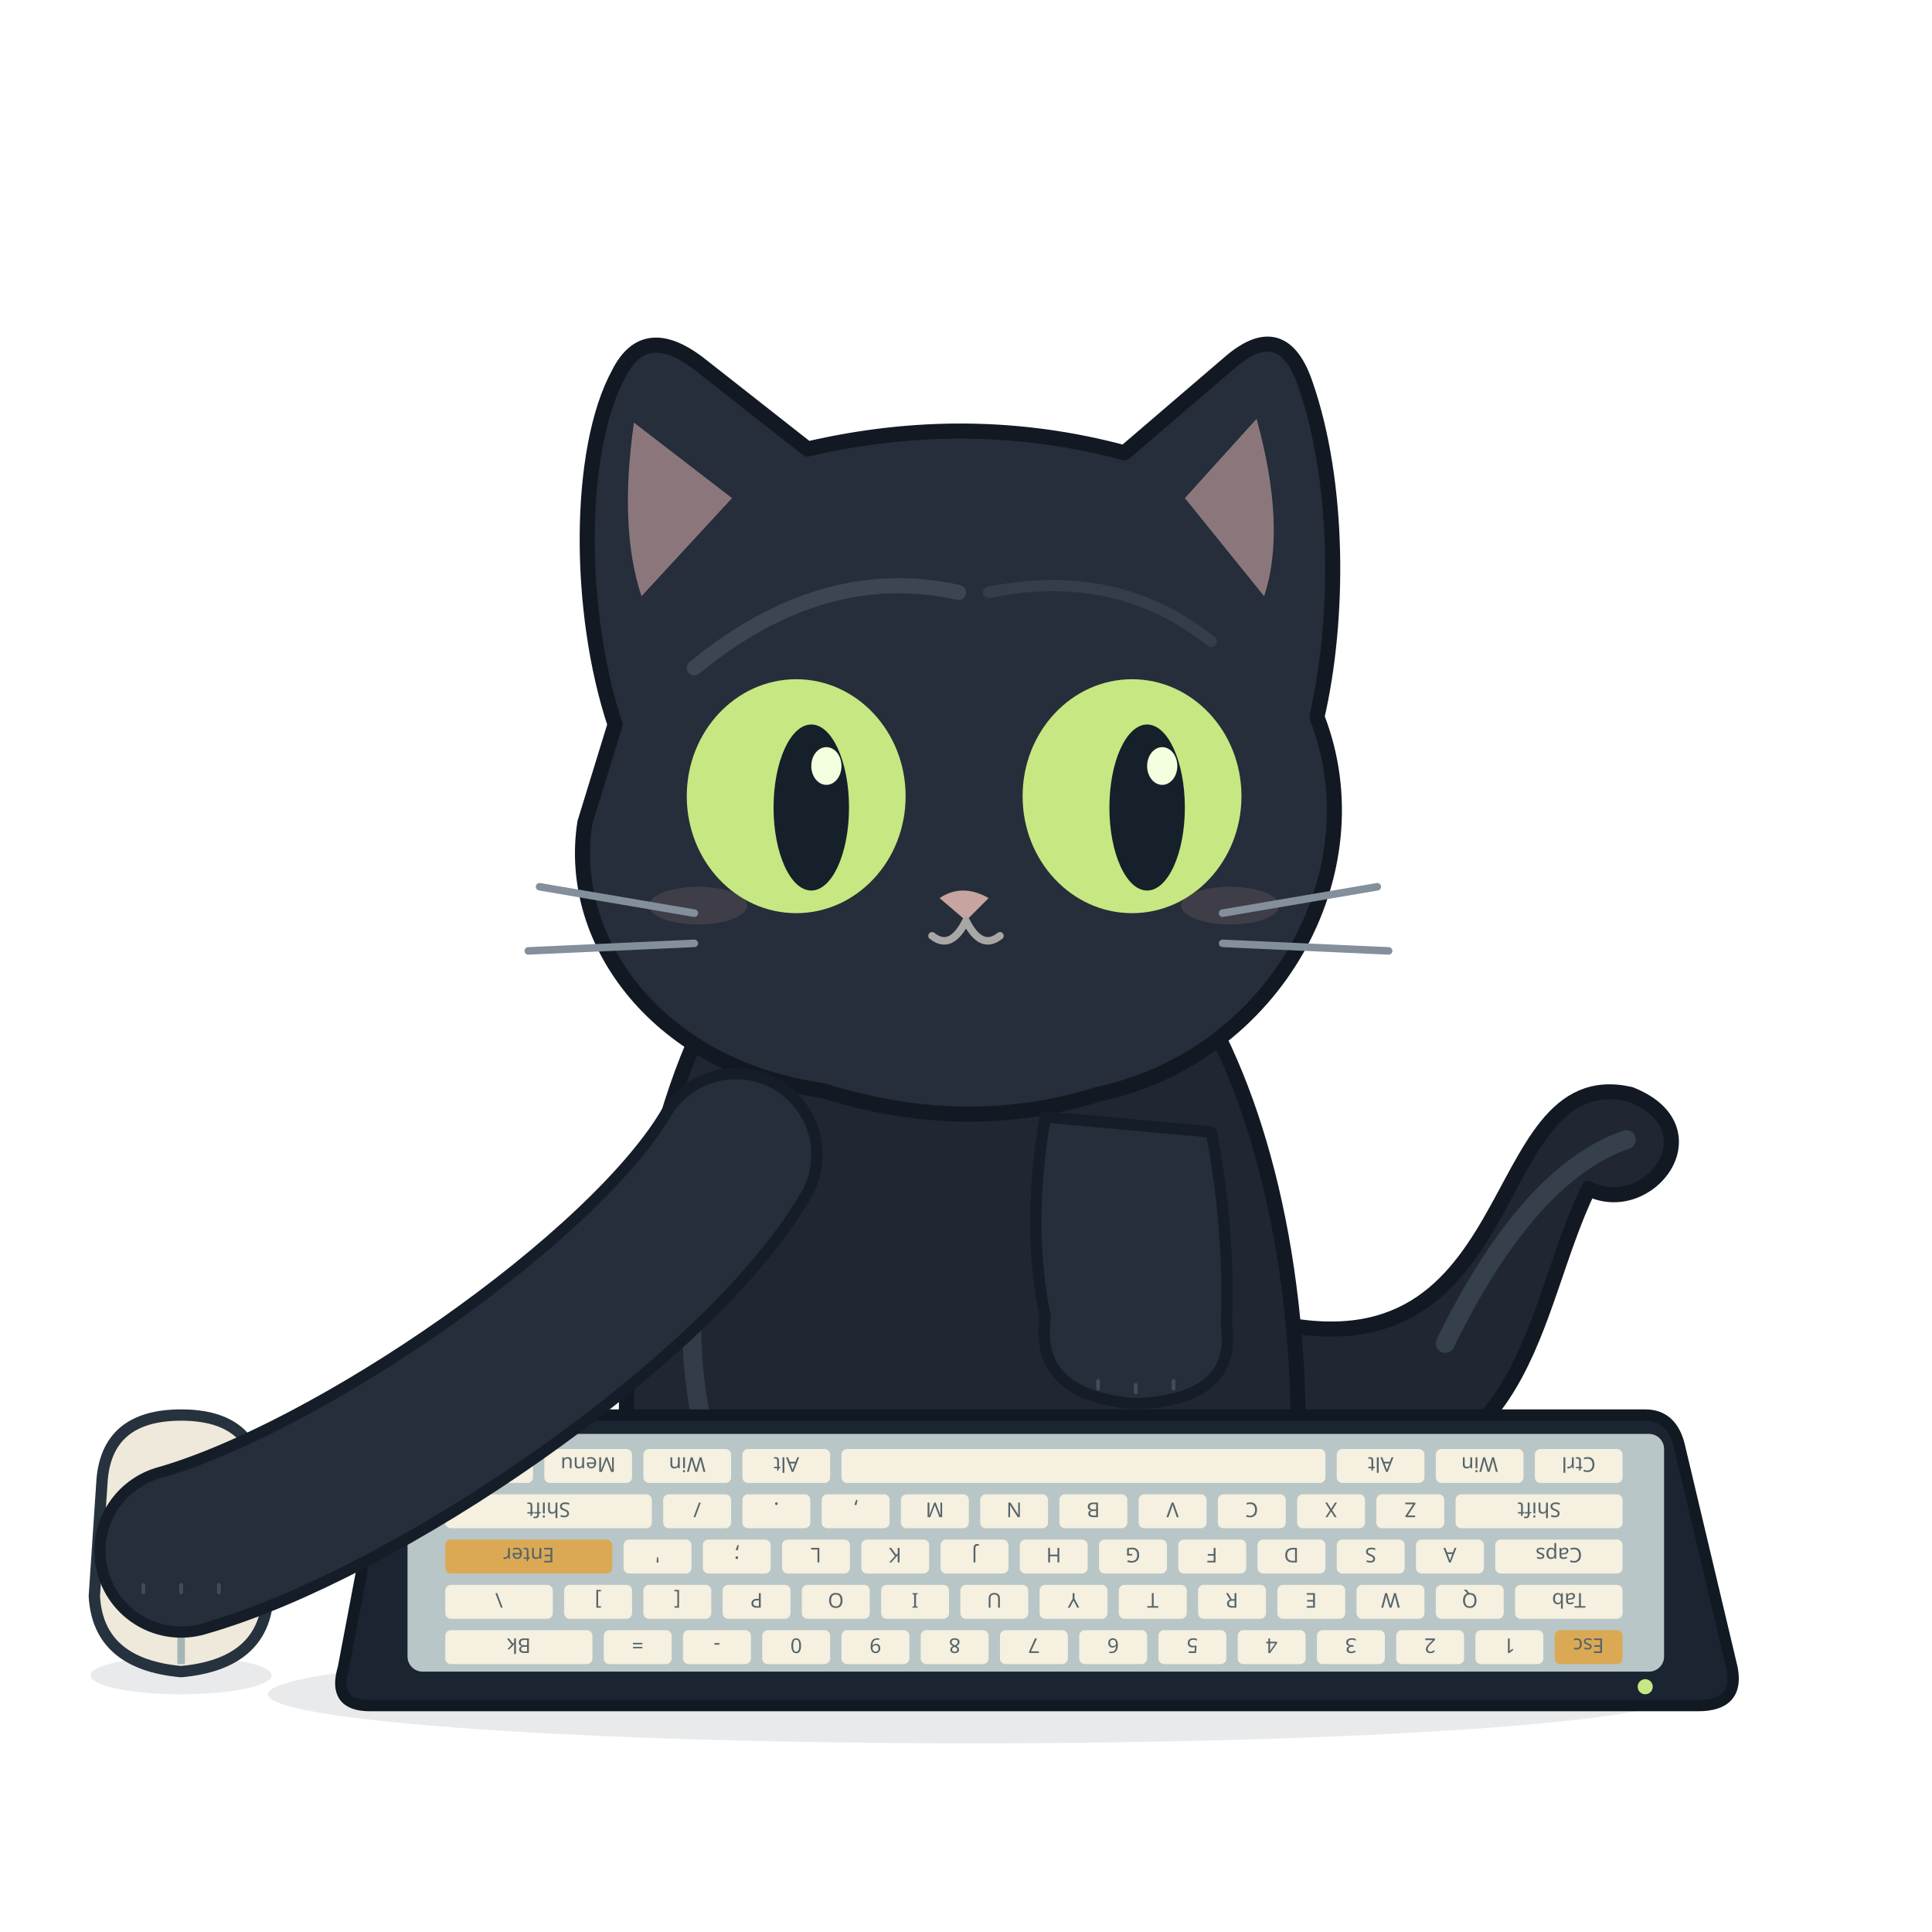
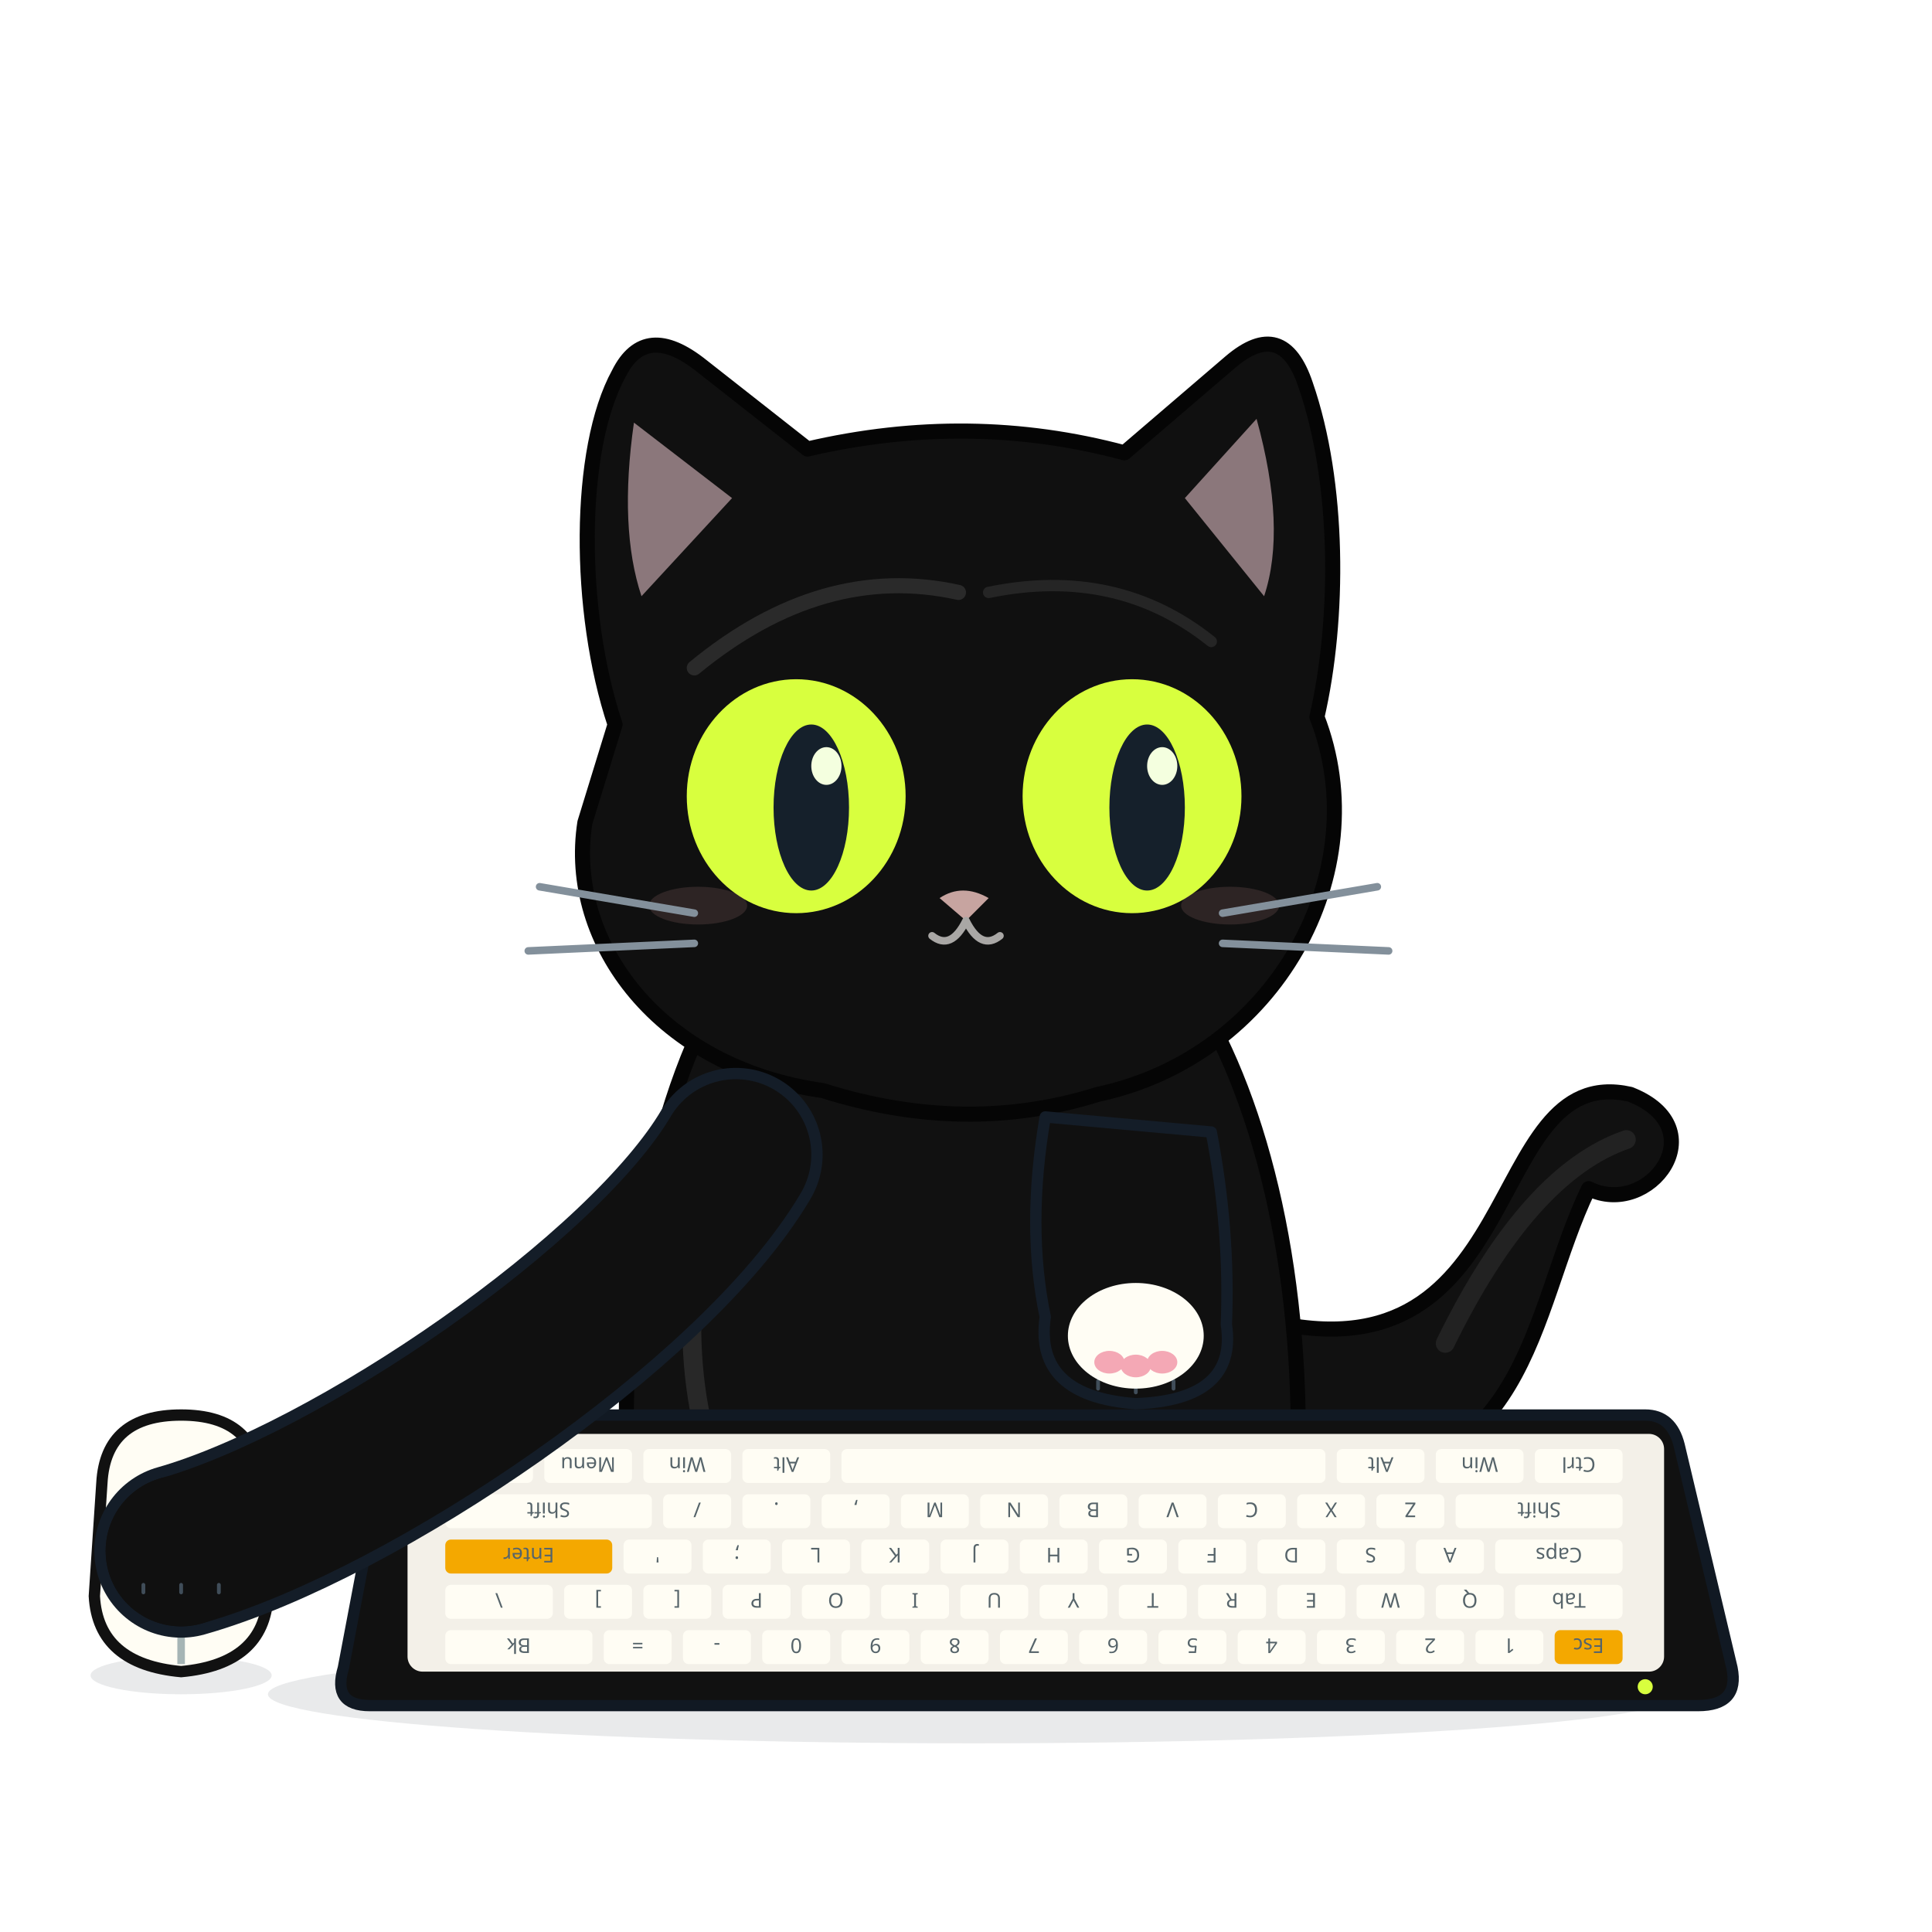
<svg xmlns="http://www.w3.org/2000/svg" width="512" height="512" viewBox="0 0 512 512">
  <ellipse cx="258" cy="449" rx="187" ry="13" fill="#17212d18" />
-   <path d="M 332 349 C 406 370 392 281 432 290 C 455 299 437 323 421 315 C 405 348 406 395 345 393 Z" fill="#202733" stroke="#121923" stroke-width="4" stroke-linejoin="round" />
-   <path d="M 383 356 Q 405 311 431 302" fill="none" stroke="#35404c" stroke-width="5" stroke-linecap="round" />
-   <path d="M 198 252 C 176 280 166 332 166 374 Q 163 407 195 413 L 316 413 Q 349 410 344 374 C 343 321 329 278 310 254 Z" fill="#202733" stroke="#121923" stroke-width="4" stroke-linecap="round" stroke-linejoin="round" />
-   <path d="M 198 281 Q 176 339 187 381" fill="none" stroke="#333d49" stroke-width="5" stroke-linecap="round" stroke-linejoin="round" />
+   <path d="M 332 349 C 406 370 392 281 432 290 C 455 299 437 323 421 315 C 405 348 406 395 345 393 Z" fill="#111111" stroke="#050505" stroke-width="4" stroke-linejoin="round" />
+   <path d="M 383 356 Q 405 311 431 302" fill="none" stroke="#222222" stroke-width="5" stroke-linecap="round" />
+   <path d="M 198 252 C 176 280 166 332 166 374 Q 163 407 195 413 L 316 413 Q 349 410 344 374 C 343 321 329 278 310 254 Z" fill="#111111" stroke="#050505" stroke-width="4" stroke-linecap="round" stroke-linejoin="round" />
+   <path d="M 198 281 Q 176 339 187 381" fill="none" stroke="#282828" stroke-width="5" stroke-linecap="round" stroke-linejoin="round" />
  <ellipse cx="210" cy="398" rx="36" ry="20" fill="#151d28" />
  <ellipse cx="303" cy="398" rx="36" ry="20" fill="#151d28" />
-   <path d="M 163 192 C 153 162 153 119 164 99 Q 171 85 186 97 L 214 119 Q 257 109 298 120 L 326 96 Q 340 84 346 102 C 355 128 355 164 349 190 C 365 231 338 280 291 290 Q 256 301 218 289 C 175 283 150 250 155 218 Z" fill="#252e3a" stroke="#121923" stroke-width="4" stroke-linecap="round" stroke-linejoin="round" />
+   <path d="M 163 192 C 153 162 153 119 164 99 Q 171 85 186 97 L 214 119 Q 257 109 298 120 L 326 96 Q 340 84 346 102 C 355 128 355 164 349 190 C 365 231 338 280 291 290 Q 256 301 218 289 C 175 283 150 250 155 218 Z" fill="#101010" stroke="#050505" stroke-width="4" stroke-linecap="round" stroke-linejoin="round" />
  <path d="M 168 112 Q 164 140 170 158 L 194 132 Z" fill="#8b777b" stroke="none" stroke-width="1" stroke-linecap="round" stroke-linejoin="round" />
  <path d="M 333 111 Q 341 140 335 158 L 314 132 Z" fill="#8b777b" stroke="none" stroke-width="1" stroke-linecap="round" stroke-linejoin="round" />
-   <path d="M 184 177 Q 218 149 254 157" fill="none" stroke="#3b4652" stroke-width="4" stroke-linecap="round" stroke-linejoin="round" />
-   <path d="M 262 157 Q 296 150 321 170" fill="none" stroke="#333e4a" stroke-width="3" stroke-linecap="round" stroke-linejoin="round" />
-   <ellipse cx="211" cy="211" rx="29" ry="31" fill="#c7e782" />
+   <path d="M 184 177 Q 218 149 254 157" fill="none" stroke="#2a2a2a" stroke-width="4" stroke-linecap="round" stroke-linejoin="round" />
+   <path d="M 262 157 Q 296 150 321 170" fill="none" stroke="#252525" stroke-width="3" stroke-linecap="round" stroke-linejoin="round" />
+   <ellipse cx="211" cy="211" rx="29" ry="31" fill="#d8ff3e" />
  <ellipse cx="215" cy="214" rx="10" ry="22" fill="#15202b" />
  <ellipse cx="219" cy="203" rx="4" ry="5" fill="#f4ffdf" />
-   <ellipse cx="300" cy="211" rx="29" ry="31" fill="#c7e782" />
+   <ellipse cx="300" cy="211" rx="29" ry="31" fill="#d8ff3e" />
  <ellipse cx="304" cy="214" rx="10" ry="22" fill="#15202b" />
  <ellipse cx="308" cy="203" rx="4" ry="5" fill="#f4ffdf" />
  <ellipse cx="185" cy="240" rx="13" ry="5" fill="#db9e9e24" />
  <ellipse cx="326" cy="240" rx="13" ry="5" fill="#db9e9e24" />
  <path d="M 249 238 Q 255 234 262 238 L 256 244 Z" fill="#c7a4a0" stroke="none" stroke-width="1" stroke-linecap="round" stroke-linejoin="round" />
  <path d="M 256 244 Q 252 252 247 248 M 256 244 Q 260 252 265 248" fill="none" stroke="#a9a7a5" stroke-width="2" stroke-linecap="round" stroke-linejoin="round" />
  <path d="M 184 242 L 143 235" fill="none" stroke="#83909b" stroke-width="2" stroke-linecap="round" stroke-linejoin="round" />
  <path d="M 184 250 L 140 252" fill="none" stroke="#83909b" stroke-width="2" stroke-linecap="round" stroke-linejoin="round" />
  <path d="M 324 242 L 365 235" fill="none" stroke="#83909b" stroke-width="2" stroke-linecap="round" stroke-linejoin="round" />
  <path d="M 324 250 L 368 252" fill="none" stroke="#83909b" stroke-width="2" stroke-linecap="round" stroke-linejoin="round" />
-   <path d="M 110 375 L 436 375 Q 443 375 445 383 L 459 442 Q 461 452 450 452 L 98 452 Q 88 452 91 442 L 102 384 Q 103 375 110 375 Z" fill="#1b2431" stroke="#111923" stroke-width="3" stroke-linecap="round" stroke-linejoin="round" />
-   <rect x="108" y="380" width="333" height="63" rx="4" fill="#b8c6c7" />
+   <path d="M 110 375 L 436 375 Q 443 375 445 383 L 459 442 Q 461 452 450 452 L 98 452 Q 88 452 91 442 L 102 384 Q 103 375 110 375 Z" fill="#111111" stroke="#111923" stroke-width="3" stroke-linecap="round" stroke-linejoin="round" />
+   <rect x="108" y="380" width="333" height="63" rx="4" fill="#f3f0e8" />
  <g transform="rotate(180 275 409)">
-     <rect x="120" y="377" width="18" height="9" rx="1.5" fill="#dba954" />
+     <rect x="120" y="377" width="18" height="9" rx="1.5" fill="#f4a800" />
    <text x="129.0" y="383.8" text-anchor="middle" font-family="sans-serif" font-size="5.4" fill="#56646a">Esc</text>
-     <rect x="141" y="377" width="18" height="9" rx="1.5" fill="#f5f0df" />
+     <rect x="141" y="377" width="18" height="9" rx="1.5" fill="#fffdf4" />
    <text x="150.0" y="383.8" text-anchor="middle" font-family="sans-serif" font-size="5.4" fill="#56646a">1</text>
-     <rect x="162" y="377" width="18" height="9" rx="1.5" fill="#f5f0df" />
+     <rect x="162" y="377" width="18" height="9" rx="1.5" fill="#fffdf4" />
    <text x="171.0" y="383.8" text-anchor="middle" font-family="sans-serif" font-size="5.4" fill="#56646a">2</text>
-     <rect x="183" y="377" width="18" height="9" rx="1.5" fill="#f5f0df" />
+     <rect x="183" y="377" width="18" height="9" rx="1.5" fill="#fffdf4" />
    <text x="192.0" y="383.8" text-anchor="middle" font-family="sans-serif" font-size="5.4" fill="#56646a">3</text>
-     <rect x="204" y="377" width="18" height="9" rx="1.5" fill="#f5f0df" />
+     <rect x="204" y="377" width="18" height="9" rx="1.5" fill="#fffdf4" />
    <text x="213.0" y="383.8" text-anchor="middle" font-family="sans-serif" font-size="5.4" fill="#56646a">4</text>
-     <rect x="225" y="377" width="18" height="9" rx="1.5" fill="#f5f0df" />
+     <rect x="225" y="377" width="18" height="9" rx="1.5" fill="#fffdf4" />
    <text x="234.0" y="383.8" text-anchor="middle" font-family="sans-serif" font-size="5.4" fill="#56646a">5</text>
-     <rect x="246" y="377" width="18" height="9" rx="1.5" fill="#f5f0df" />
+     <rect x="246" y="377" width="18" height="9" rx="1.5" fill="#fffdf4" />
    <text x="255.0" y="383.8" text-anchor="middle" font-family="sans-serif" font-size="5.4" fill="#56646a">6</text>
-     <rect x="267" y="377" width="18" height="9" rx="1.5" fill="#f5f0df" />
+     <rect x="267" y="377" width="18" height="9" rx="1.5" fill="#fffdf4" />
    <text x="276.0" y="383.8" text-anchor="middle" font-family="sans-serif" font-size="5.4" fill="#56646a">7</text>
-     <rect x="288" y="377" width="18" height="9" rx="1.5" fill="#f5f0df" />
+     <rect x="288" y="377" width="18" height="9" rx="1.5" fill="#fffdf4" />
    <text x="297.0" y="383.8" text-anchor="middle" font-family="sans-serif" font-size="5.4" fill="#56646a">8</text>
-     <rect x="309" y="377" width="18" height="9" rx="1.5" fill="#f5f0df" />
+     <rect x="309" y="377" width="18" height="9" rx="1.5" fill="#fffdf4" />
    <text x="318.0" y="383.8" text-anchor="middle" font-family="sans-serif" font-size="5.4" fill="#56646a">9</text>
-     <rect x="330" y="377" width="18" height="9" rx="1.5" fill="#f5f0df" />
+     <rect x="330" y="377" width="18" height="9" rx="1.5" fill="#fffdf4" />
    <text x="339.0" y="383.8" text-anchor="middle" font-family="sans-serif" font-size="5.4" fill="#56646a">0</text>
-     <rect x="351" y="377" width="18" height="9" rx="1.5" fill="#f5f0df" />
+     <rect x="351" y="377" width="18" height="9" rx="1.5" fill="#fffdf4" />
    <text x="360.0" y="383.8" text-anchor="middle" font-family="sans-serif" font-size="5.4" fill="#56646a">-</text>
-     <rect x="372" y="377" width="18" height="9" rx="1.5" fill="#f5f0df" />
+     <rect x="372" y="377" width="18" height="9" rx="1.5" fill="#fffdf4" />
    <text x="381.0" y="383.8" text-anchor="middle" font-family="sans-serif" font-size="5.4" fill="#56646a">=</text>
-     <rect x="393" y="377" width="39" height="9" rx="1.5" fill="#f5f0df" />
+     <rect x="393" y="377" width="39" height="9" rx="1.5" fill="#fffdf4" />
    <text x="412.5" y="383.8" text-anchor="middle" font-family="sans-serif" font-size="5.4" fill="#56646a">Bk</text>
-     <rect x="120" y="389" width="28.5" height="9" rx="1.5" fill="#f5f0df" />
+     <rect x="120" y="389" width="28.5" height="9" rx="1.5" fill="#fffdf4" />
    <text x="134.25" y="395.8" text-anchor="middle" font-family="sans-serif" font-size="5.4" fill="#56646a">Tab</text>
-     <rect x="151.5" y="389" width="18" height="9" rx="1.5" fill="#f5f0df" />
+     <rect x="151.5" y="389" width="18" height="9" rx="1.5" fill="#fffdf4" />
    <text x="160.5" y="395.8" text-anchor="middle" font-family="sans-serif" font-size="5.4" fill="#56646a">Q</text>
-     <rect x="172.5" y="389" width="18" height="9" rx="1.5" fill="#f5f0df" />
+     <rect x="172.5" y="389" width="18" height="9" rx="1.5" fill="#fffdf4" />
    <text x="181.5" y="395.8" text-anchor="middle" font-family="sans-serif" font-size="5.4" fill="#56646a">W</text>
-     <rect x="193.5" y="389" width="18" height="9" rx="1.5" fill="#f5f0df" />
+     <rect x="193.5" y="389" width="18" height="9" rx="1.5" fill="#fffdf4" />
    <text x="202.5" y="395.8" text-anchor="middle" font-family="sans-serif" font-size="5.4" fill="#56646a">E</text>
-     <rect x="214.5" y="389" width="18" height="9" rx="1.5" fill="#f5f0df" />
+     <rect x="214.5" y="389" width="18" height="9" rx="1.5" fill="#fffdf4" />
    <text x="223.5" y="395.8" text-anchor="middle" font-family="sans-serif" font-size="5.4" fill="#56646a">R</text>
-     <rect x="235.5" y="389" width="18" height="9" rx="1.5" fill="#f5f0df" />
+     <rect x="235.5" y="389" width="18" height="9" rx="1.5" fill="#fffdf4" />
    <text x="244.5" y="395.8" text-anchor="middle" font-family="sans-serif" font-size="5.4" fill="#56646a">T</text>
-     <rect x="256.5" y="389" width="18" height="9" rx="1.5" fill="#f5f0df" />
+     <rect x="256.5" y="389" width="18" height="9" rx="1.5" fill="#fffdf4" />
    <text x="265.5" y="395.8" text-anchor="middle" font-family="sans-serif" font-size="5.4" fill="#56646a">Y</text>
-     <rect x="277.5" y="389" width="18" height="9" rx="1.5" fill="#f5f0df" />
+     <rect x="277.5" y="389" width="18" height="9" rx="1.5" fill="#fffdf4" />
    <text x="286.5" y="395.8" text-anchor="middle" font-family="sans-serif" font-size="5.4" fill="#56646a">U</text>
-     <rect x="298.5" y="389" width="18" height="9" rx="1.5" fill="#f5f0df" />
+     <rect x="298.5" y="389" width="18" height="9" rx="1.5" fill="#fffdf4" />
    <text x="307.5" y="395.8" text-anchor="middle" font-family="sans-serif" font-size="5.4" fill="#56646a">I</text>
-     <rect x="319.5" y="389" width="18" height="9" rx="1.5" fill="#f5f0df" />
+     <rect x="319.5" y="389" width="18" height="9" rx="1.5" fill="#fffdf4" />
    <text x="328.5" y="395.8" text-anchor="middle" font-family="sans-serif" font-size="5.4" fill="#56646a">O</text>
-     <rect x="340.5" y="389" width="18" height="9" rx="1.5" fill="#f5f0df" />
+     <rect x="340.5" y="389" width="18" height="9" rx="1.5" fill="#fffdf4" />
    <text x="349.5" y="395.8" text-anchor="middle" font-family="sans-serif" font-size="5.4" fill="#56646a">P</text>
-     <rect x="361.5" y="389" width="18" height="9" rx="1.5" fill="#f5f0df" />
+     <rect x="361.5" y="389" width="18" height="9" rx="1.5" fill="#fffdf4" />
    <text x="370.5" y="395.8" text-anchor="middle" font-family="sans-serif" font-size="5.4" fill="#56646a">[</text>
-     <rect x="382.5" y="389" width="18" height="9" rx="1.5" fill="#f5f0df" />
+     <rect x="382.5" y="389" width="18" height="9" rx="1.5" fill="#fffdf4" />
    <text x="391.5" y="395.8" text-anchor="middle" font-family="sans-serif" font-size="5.4" fill="#56646a">]</text>
-     <rect x="403.5" y="389" width="28.5" height="9" rx="1.5" fill="#f5f0df" />
+     <rect x="403.5" y="389" width="28.5" height="9" rx="1.5" fill="#fffdf4" />
    <text x="417.75" y="395.8" text-anchor="middle" font-family="sans-serif" font-size="5.4" fill="#56646a">\</text>
-     <rect x="120" y="401" width="33.75" height="9" rx="1.5" fill="#f5f0df" />
+     <rect x="120" y="401" width="33.75" height="9" rx="1.5" fill="#fffdf4" />
    <text x="136.875" y="407.8" text-anchor="middle" font-family="sans-serif" font-size="5.4" fill="#56646a">Caps</text>
-     <rect x="156.75" y="401" width="18" height="9" rx="1.5" fill="#f5f0df" />
+     <rect x="156.75" y="401" width="18" height="9" rx="1.5" fill="#fffdf4" />
    <text x="165.75" y="407.8" text-anchor="middle" font-family="sans-serif" font-size="5.4" fill="#56646a">A</text>
-     <rect x="177.75" y="401" width="18" height="9" rx="1.5" fill="#f5f0df" />
+     <rect x="177.75" y="401" width="18" height="9" rx="1.5" fill="#fffdf4" />
    <text x="186.75" y="407.8" text-anchor="middle" font-family="sans-serif" font-size="5.4" fill="#56646a">S</text>
-     <rect x="198.75" y="401" width="18" height="9" rx="1.5" fill="#f5f0df" />
+     <rect x="198.75" y="401" width="18" height="9" rx="1.5" fill="#fffdf4" />
    <text x="207.75" y="407.8" text-anchor="middle" font-family="sans-serif" font-size="5.4" fill="#56646a">D</text>
-     <rect x="219.75" y="401" width="18" height="9" rx="1.5" fill="#f5f0df" />
+     <rect x="219.75" y="401" width="18" height="9" rx="1.5" fill="#fffdf4" />
    <text x="228.75" y="407.8" text-anchor="middle" font-family="sans-serif" font-size="5.4" fill="#56646a">F</text>
-     <rect x="240.75" y="401" width="18" height="9" rx="1.5" fill="#f5f0df" />
+     <rect x="240.75" y="401" width="18" height="9" rx="1.5" fill="#fffdf4" />
    <text x="249.75" y="407.8" text-anchor="middle" font-family="sans-serif" font-size="5.4" fill="#56646a">G</text>
-     <rect x="261.75" y="401" width="18" height="9" rx="1.5" fill="#f5f0df" />
+     <rect x="261.75" y="401" width="18" height="9" rx="1.5" fill="#fffdf4" />
    <text x="270.75" y="407.8" text-anchor="middle" font-family="sans-serif" font-size="5.4" fill="#56646a">H</text>
-     <rect x="282.75" y="401" width="18" height="9" rx="1.5" fill="#f5f0df" />
+     <rect x="282.75" y="401" width="18" height="9" rx="1.5" fill="#fffdf4" />
    <text x="291.75" y="407.8" text-anchor="middle" font-family="sans-serif" font-size="5.4" fill="#56646a">J</text>
-     <rect x="303.75" y="401" width="18" height="9" rx="1.5" fill="#f5f0df" />
+     <rect x="303.75" y="401" width="18" height="9" rx="1.5" fill="#fffdf4" />
    <text x="312.75" y="407.8" text-anchor="middle" font-family="sans-serif" font-size="5.4" fill="#56646a">K</text>
-     <rect x="324.75" y="401" width="18" height="9" rx="1.5" fill="#f5f0df" />
+     <rect x="324.75" y="401" width="18" height="9" rx="1.5" fill="#fffdf4" />
    <text x="333.75" y="407.8" text-anchor="middle" font-family="sans-serif" font-size="5.4" fill="#56646a">L</text>
-     <rect x="345.75" y="401" width="18" height="9" rx="1.5" fill="#f5f0df" />
+     <rect x="345.75" y="401" width="18" height="9" rx="1.5" fill="#fffdf4" />
    <text x="354.75" y="407.8" text-anchor="middle" font-family="sans-serif" font-size="5.4" fill="#56646a">;</text>
-     <rect x="366.75" y="401" width="18" height="9" rx="1.5" fill="#f5f0df" />
+     <rect x="366.75" y="401" width="18" height="9" rx="1.5" fill="#fffdf4" />
    <text x="375.75" y="407.8" text-anchor="middle" font-family="sans-serif" font-size="5.4" fill="#56646a">'</text>
-     <rect x="387.75" y="401" width="44.25" height="9" rx="1.5" fill="#dba954" />
+     <rect x="387.75" y="401" width="44.25" height="9" rx="1.5" fill="#f4a800" />
    <text x="409.875" y="407.8" text-anchor="middle" font-family="sans-serif" font-size="5.4" fill="#56646a">Enter</text>
-     <rect x="120" y="413" width="44.25" height="9" rx="1.5" fill="#f5f0df" />
+     <rect x="120" y="413" width="44.25" height="9" rx="1.5" fill="#fffdf4" />
    <text x="142.125" y="419.8" text-anchor="middle" font-family="sans-serif" font-size="5.4" fill="#56646a">Shift</text>
-     <rect x="167.25" y="413" width="18" height="9" rx="1.5" fill="#f5f0df" />
+     <rect x="167.25" y="413" width="18" height="9" rx="1.5" fill="#fffdf4" />
    <text x="176.25" y="419.8" text-anchor="middle" font-family="sans-serif" font-size="5.4" fill="#56646a">Z</text>
-     <rect x="188.25" y="413" width="18" height="9" rx="1.5" fill="#f5f0df" />
+     <rect x="188.25" y="413" width="18" height="9" rx="1.5" fill="#fffdf4" />
    <text x="197.25" y="419.8" text-anchor="middle" font-family="sans-serif" font-size="5.4" fill="#56646a">X</text>
-     <rect x="209.25" y="413" width="18" height="9" rx="1.5" fill="#f5f0df" />
+     <rect x="209.25" y="413" width="18" height="9" rx="1.5" fill="#fffdf4" />
    <text x="218.25" y="419.8" text-anchor="middle" font-family="sans-serif" font-size="5.4" fill="#56646a">C</text>
-     <rect x="230.25" y="413" width="18" height="9" rx="1.5" fill="#f5f0df" />
+     <rect x="230.25" y="413" width="18" height="9" rx="1.5" fill="#fffdf4" />
    <text x="239.25" y="419.8" text-anchor="middle" font-family="sans-serif" font-size="5.4" fill="#56646a">V</text>
-     <rect x="251.25" y="413" width="18" height="9" rx="1.5" fill="#f5f0df" />
+     <rect x="251.25" y="413" width="18" height="9" rx="1.5" fill="#fffdf4" />
    <text x="260.25" y="419.8" text-anchor="middle" font-family="sans-serif" font-size="5.4" fill="#56646a">B</text>
-     <rect x="272.25" y="413" width="18" height="9" rx="1.5" fill="#f5f0df" />
+     <rect x="272.25" y="413" width="18" height="9" rx="1.5" fill="#fffdf4" />
    <text x="281.25" y="419.8" text-anchor="middle" font-family="sans-serif" font-size="5.4" fill="#56646a">N</text>
-     <rect x="293.25" y="413" width="18" height="9" rx="1.5" fill="#f5f0df" />
+     <rect x="293.25" y="413" width="18" height="9" rx="1.5" fill="#fffdf4" />
    <text x="302.25" y="419.8" text-anchor="middle" font-family="sans-serif" font-size="5.4" fill="#56646a">M</text>
-     <rect x="314.25" y="413" width="18" height="9" rx="1.5" fill="#f5f0df" />
+     <rect x="314.25" y="413" width="18" height="9" rx="1.5" fill="#fffdf4" />
    <text x="323.25" y="419.8" text-anchor="middle" font-family="sans-serif" font-size="5.4" fill="#56646a">,</text>
-     <rect x="335.25" y="413" width="18" height="9" rx="1.5" fill="#f5f0df" />
+     <rect x="335.25" y="413" width="18" height="9" rx="1.5" fill="#fffdf4" />
    <text x="344.25" y="419.8" text-anchor="middle" font-family="sans-serif" font-size="5.4" fill="#56646a">.</text>
-     <rect x="356.25" y="413" width="18" height="9" rx="1.5" fill="#f5f0df" />
+     <rect x="356.25" y="413" width="18" height="9" rx="1.5" fill="#fffdf4" />
    <text x="365.25" y="419.8" text-anchor="middle" font-family="sans-serif" font-size="5.4" fill="#56646a">/</text>
-     <rect x="377.25" y="413" width="54.75" height="9" rx="1.5" fill="#f5f0df" />
+     <rect x="377.25" y="413" width="54.75" height="9" rx="1.5" fill="#fffdf4" />
    <text x="404.625" y="419.8" text-anchor="middle" font-family="sans-serif" font-size="5.4" fill="#56646a">Shift</text>
-     <rect x="120" y="425" width="23.25" height="9" rx="1.5" fill="#f5f0df" />
+     <rect x="120" y="425" width="23.25" height="9" rx="1.5" fill="#fffdf4" />
    <text x="131.625" y="431.8" text-anchor="middle" font-family="sans-serif" font-size="5.4" fill="#56646a">Ctrl</text>
-     <rect x="146.25" y="425" width="23.25" height="9" rx="1.5" fill="#f5f0df" />
+     <rect x="146.25" y="425" width="23.25" height="9" rx="1.5" fill="#fffdf4" />
    <text x="157.875" y="431.8" text-anchor="middle" font-family="sans-serif" font-size="5.4" fill="#56646a">Win</text>
-     <rect x="172.5" y="425" width="23.25" height="9" rx="1.5" fill="#f5f0df" />
+     <rect x="172.5" y="425" width="23.25" height="9" rx="1.5" fill="#fffdf4" />
    <text x="184.125" y="431.8" text-anchor="middle" font-family="sans-serif" font-size="5.4" fill="#56646a">Alt</text>
-     <rect x="198.75" y="425" width="128.25" height="9" rx="1.5" fill="#f5f0df" />
+     <rect x="198.75" y="425" width="128.25" height="9" rx="1.5" fill="#fffdf4" />
    <text x="262.875" y="431.8" text-anchor="middle" font-family="sans-serif" font-size="5.4" fill="#56646a" />
-     <rect x="330.0" y="425" width="23.25" height="9" rx="1.5" fill="#f5f0df" />
+     <rect x="330.0" y="425" width="23.25" height="9" rx="1.5" fill="#fffdf4" />
    <text x="341.625" y="431.8" text-anchor="middle" font-family="sans-serif" font-size="5.4" fill="#56646a">Alt</text>
-     <rect x="356.25" y="425" width="23.25" height="9" rx="1.5" fill="#f5f0df" />
+     <rect x="356.25" y="425" width="23.25" height="9" rx="1.5" fill="#fffdf4" />
    <text x="367.875" y="431.8" text-anchor="middle" font-family="sans-serif" font-size="5.4" fill="#56646a">Win</text>
-     <rect x="382.5" y="425" width="23.25" height="9" rx="1.5" fill="#f5f0df" />
+     <rect x="382.5" y="425" width="23.25" height="9" rx="1.5" fill="#fffdf4" />
    <text x="394.125" y="431.8" text-anchor="middle" font-family="sans-serif" font-size="5.4" fill="#56646a">Menu</text>
-     <rect x="408.75" y="425" width="23.25" height="9" rx="1.5" fill="#f5f0df" />
+     <rect x="408.75" y="425" width="23.25" height="9" rx="1.5" fill="#fffdf4" />
    <text x="420.375" y="431.8" text-anchor="middle" font-family="sans-serif" font-size="5.4" fill="#56646a">Ctrl</text>
  </g>
-   <ellipse cx="436" cy="447" rx="2" ry="2" fill="#c7e782" />
+   <ellipse cx="436" cy="447" rx="2" ry="2" fill="#d8ff3e" />
  <g transform="translate(0 0)">
    <ellipse cx="48" cy="444" rx="24" ry="5" fill="#17212d18" />
-     <path d="M 27 393 Q 28 375 48 375 Q 68 375 69 393 L 71 423 Q 70 441 48 443 Q 26 441 25 423 Z" fill="#eee9da" stroke="#26323e" stroke-width="3" />
+     <path d="M 27 393 Q 28 375 48 375 Q 68 375 69 393 L 71 423 Q 70 441 48 443 Q 26 441 25 423 Z" fill="#fffdf4" stroke="#111111" stroke-width="3" />
    <path d="M 26 410 H 70 M 48 410 V 441" fill="none" stroke="#a6b5b5" stroke-width="2" />
-     <rect x="45" y="416" width="6" height="13" rx="3" fill="#81938d" />
+     <rect x="45" y="416" width="6" height="13" rx="3" fill="#c7c7bd" />
  </g>
  <path d="M 195 306 C 172 345 94 398 48 411" fill="none" stroke="#141d28" stroke-width="46" stroke-linecap="round" stroke-linejoin="round" />
-   <path d="M 195 306 C 172 345 94 398 48 411" fill="none" stroke="#252e3a" stroke-width="40" stroke-linecap="round" stroke-linejoin="round" />
-   <ellipse cx="48" cy="411" rx="20" ry="20" fill="#252e3a" />
+   <path d="M 195 306 C 172 345 94 398 48 411" fill="none" stroke="#101010" stroke-width="40" stroke-linecap="round" stroke-linejoin="round" />
+   <ellipse cx="48" cy="411" rx="20" ry="20" fill="#101010" />
  <path d="M 38 420 l 0 2" fill="none" stroke="#404d59" stroke-width="1" stroke-linecap="round" stroke-linejoin="round" />
  <path d="M 48 420 l 0 2" fill="none" stroke="#404d59" stroke-width="1" stroke-linecap="round" stroke-linejoin="round" />
  <path d="M 58 420 l 0 2" fill="none" stroke="#404d59" stroke-width="1" stroke-linecap="round" stroke-linejoin="round" />
-   <path d="M 277 296 Q 272 325 277 349 Q 274 370 301 372 Q 328 371 325 351 Q 326 326 321 300 Z" fill="#252e3a" stroke="#141d28" stroke-width="3" stroke-linecap="round" stroke-linejoin="round" />
+   <path d="M 277 296 Q 272 325 277 349 Q 274 370 301 372 Q 328 371 325 351 Q 326 326 321 300 Z" fill="#101010" stroke="#141d28" stroke-width="3" stroke-linecap="round" stroke-linejoin="round" />
  <path d="M 291 366 l 0 2 M 301 367 l 0 2 M 311 366 l 0 2" fill="none" stroke="#404d59" stroke-width="1" stroke-linecap="round" stroke-linejoin="round" />
+   <ellipse cx="301" cy="354" rx="18" ry="14" fill="#fffdf4" />
+   <ellipse cx="294" cy="361" rx="4" ry="3" fill="#f4a8b5" />
+   <ellipse cx="301" cy="362" rx="4" ry="3" fill="#f4a8b5" />
+   <ellipse cx="308" cy="361" rx="4" ry="3" fill="#f4a8b5" />
</svg>
